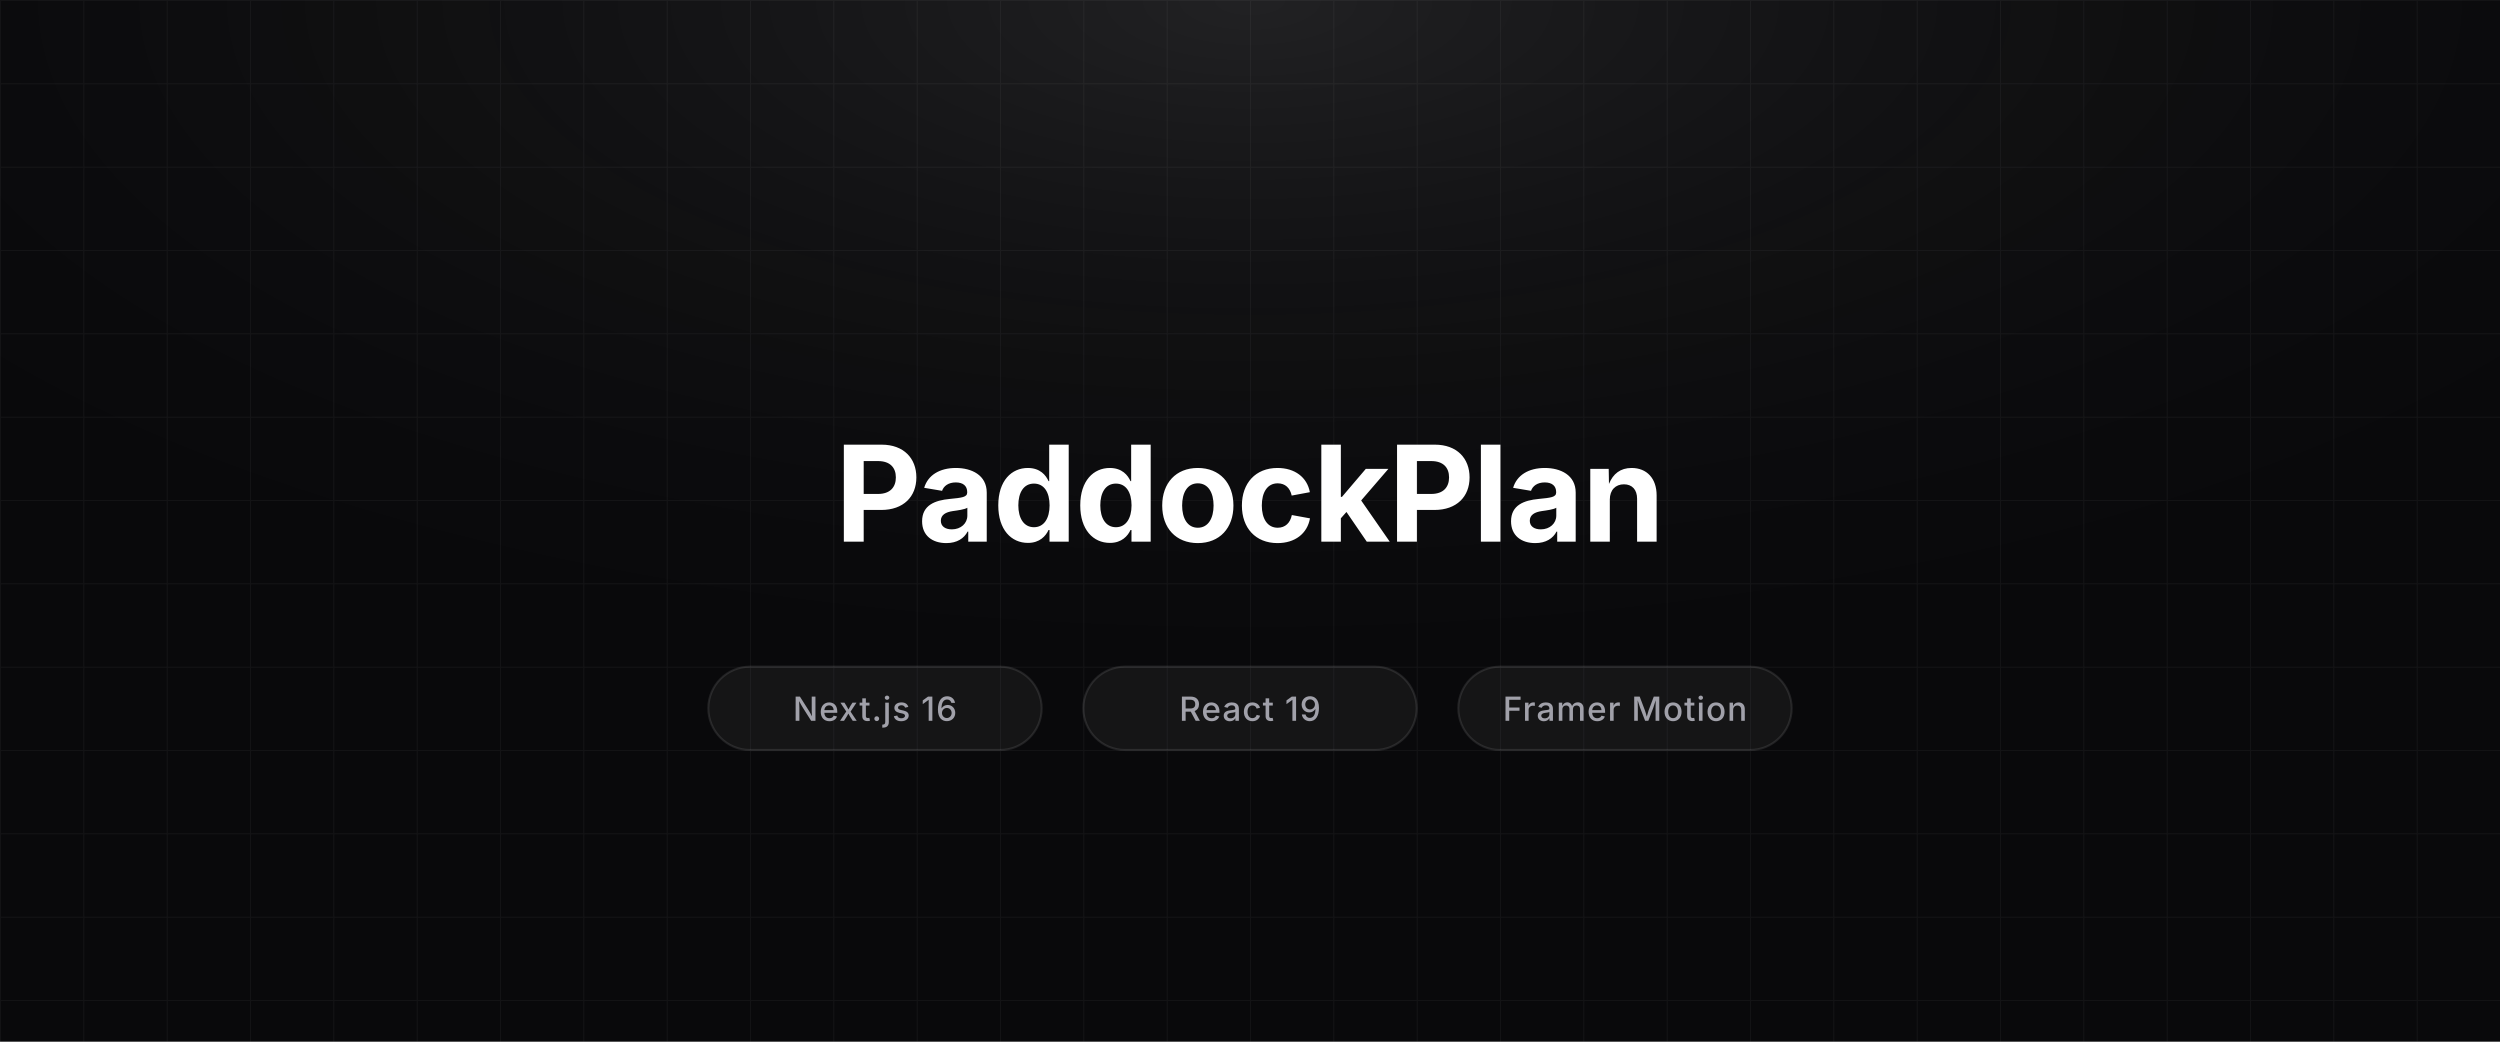
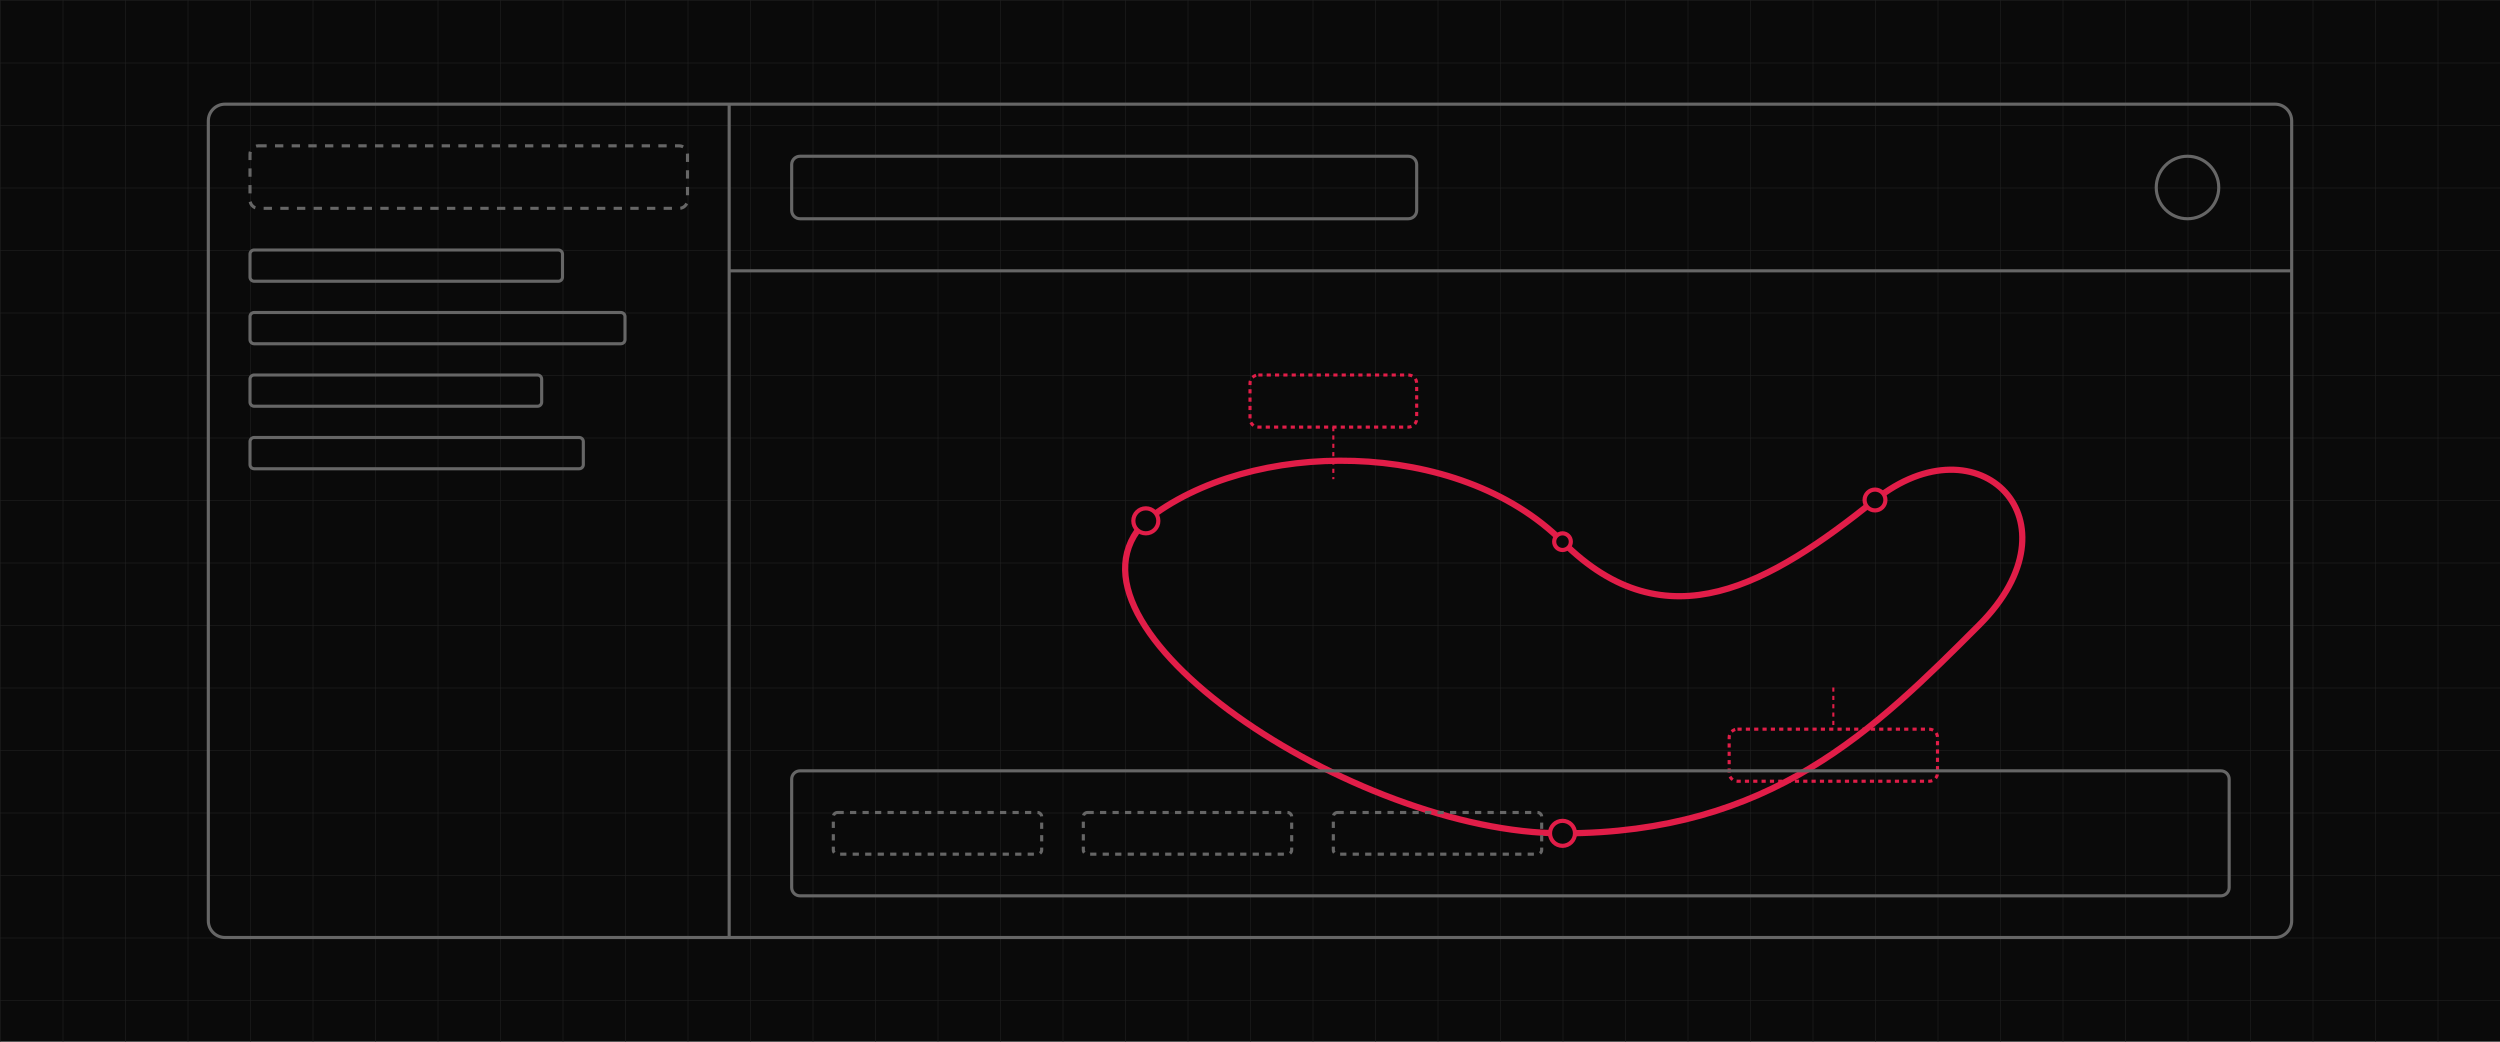
<svg xmlns="http://www.w3.org/2000/svg" width="1200" height="500" viewBox="0 0 1200 500">
+   <rect width="100%" height="100%" fill="#0a0a0a" />
  <defs>
-     <radialGradient id="glow" cx="50%" cy="0%" r="70%">
-       <stop offset="0%" stop-color="#ffffff" stop-opacity="0.1" />
-       <stop offset="100%" stop-color="#000000" stop-opacity="0" />
-     </radialGradient>
-     <pattern id="grid" width="40" height="40" patternUnits="userSpaceOnUse">
-       <path d="M 40 0 L 0 0 0 40" fill="none" stroke="#ffffff" stroke-opacity="0.04" stroke-width="1" />
+     <pattern id="grid" width="30" height="30" patternUnits="userSpaceOnUse">
+       <path d="M 30 0 L 0 0 0 30" fill="none" stroke="#222222" stroke-width="0.5" />
    </pattern>
  </defs>
-   <rect width="100%" height="100%" fill="#09090b" />
  <rect width="100%" height="100%" fill="url(#grid)" />
-   <rect width="100%" height="100%" fill="url(#glow)" />
-   <text x="600" y="260" fill="#ffffff" font-family="Inter, system-ui, sans-serif" font-size="64" font-weight="700" letter-spacing="-1" text-anchor="middle">PaddockPlan</text>
-   <g transform="translate(340, 320)">
-     <rect x="0" y="0" width="160" height="40" rx="20" fill="#ffffff" fill-opacity="0.05" stroke="#ffffff" stroke-opacity="0.1" stroke-width="1" />
-     <text x="80" y="26" fill="#a1a1aa" font-family="Inter, system-ui, sans-serif" font-size="16" font-weight="500" text-anchor="middle" letter-spacing="0.5">Next.js 16</text>
-   </g>
-   <g transform="translate(520, 320)">
-     <rect x="0" y="0" width="160" height="40" rx="20" fill="#ffffff" fill-opacity="0.05" stroke="#ffffff" stroke-opacity="0.1" stroke-width="1" />
-     <text x="80" y="26" fill="#a1a1aa" font-family="Inter, system-ui, sans-serif" font-size="16" font-weight="500" text-anchor="middle" letter-spacing="0.5">React 19</text>
-   </g>
-   <g transform="translate(700, 320)">
-     <rect x="0" y="0" width="160" height="40" rx="20" fill="#ffffff" fill-opacity="0.05" stroke="#ffffff" stroke-opacity="0.1" stroke-width="1" />
-     <text x="80" y="26" fill="#a1a1aa" font-family="Inter, system-ui, sans-serif" font-size="16" font-weight="500" text-anchor="middle" letter-spacing="0.5">Framer Motion</text>
+   <g transform="translate(100, 50)" stroke="#666666" stroke-width="1.5" fill="none">
+     <rect x="0" y="0" width="1000" height="400" rx="8" />
+     <line x1="250" y1="0" x2="250" y2="400" />
+     <rect x="20" y="20" width="210" height="30" rx="4" stroke-dasharray="4 4" />
+     <rect x="20" y="70" width="150" height="15" rx="2" />
+     <rect x="20" y="100" width="180" height="15" rx="2" />
+     <rect x="20" y="130" width="140" height="15" rx="2" />
+     <rect x="20" y="160" width="160" height="15" rx="2" />
+     <line x1="250" y1="80" x2="1000" y2="80" />
+     <rect x="280" y="25" width="300" height="30" rx="4" />
+     <circle cx="950" cy="40" r="15" />
+     <g transform="translate(450, 150)">
+       <path d="M 0 50 C 50 10, 150 10, 200 60 C 250 110, 300 80, 350 40 C 400 0, 450 50, 400 100 C 350 150, 300 200, 200 200 C 100 200, -50 100, 0 50 Z" stroke="#e11d48" stroke-width="3" stroke-linecap="round" stroke-linejoin="round" />
+       <circle cx="0" cy="50" r="6" fill="#0a0a0a" stroke="#e11d48" stroke-width="2" />
+       <circle cx="200" cy="60" r="4" fill="#0a0a0a" stroke="#e11d48" stroke-width="2" />
+       <circle cx="350" cy="40" r="5" fill="#0a0a0a" stroke="#e11d48" stroke-width="2" />
+       <circle cx="200" cy="200" r="6" fill="#0a0a0a" stroke="#e11d48" stroke-width="2" />
+       <rect x="50" y="-20" width="80" height="25" rx="4" stroke="#e11d48" stroke-width="1.5" stroke-dasharray="2 2" />
+       <line x1="90" y1="5" x2="90" y2="30" stroke="#e11d48" stroke-width="1" stroke-dasharray="2 2" />
+       <rect x="280" y="150" width="100" height="25" rx="4" stroke="#e11d48" stroke-width="1.5" stroke-dasharray="2 2" />
+       <line x1="330" y1="130" x2="330" y2="150" stroke="#e11d48" stroke-width="1" stroke-dasharray="2 2" />
+     </g>
+     <rect x="280" y="320" width="690" height="60" rx="4" />
+     <rect x="300" y="340" width="100" height="20" rx="2" stroke-dasharray="3 3" />
+     <rect x="420" y="340" width="100" height="20" rx="2" stroke-dasharray="3 3" />
+     <rect x="540" y="340" width="100" height="20" rx="2" stroke-dasharray="3 3" />
  </g>
</svg>
